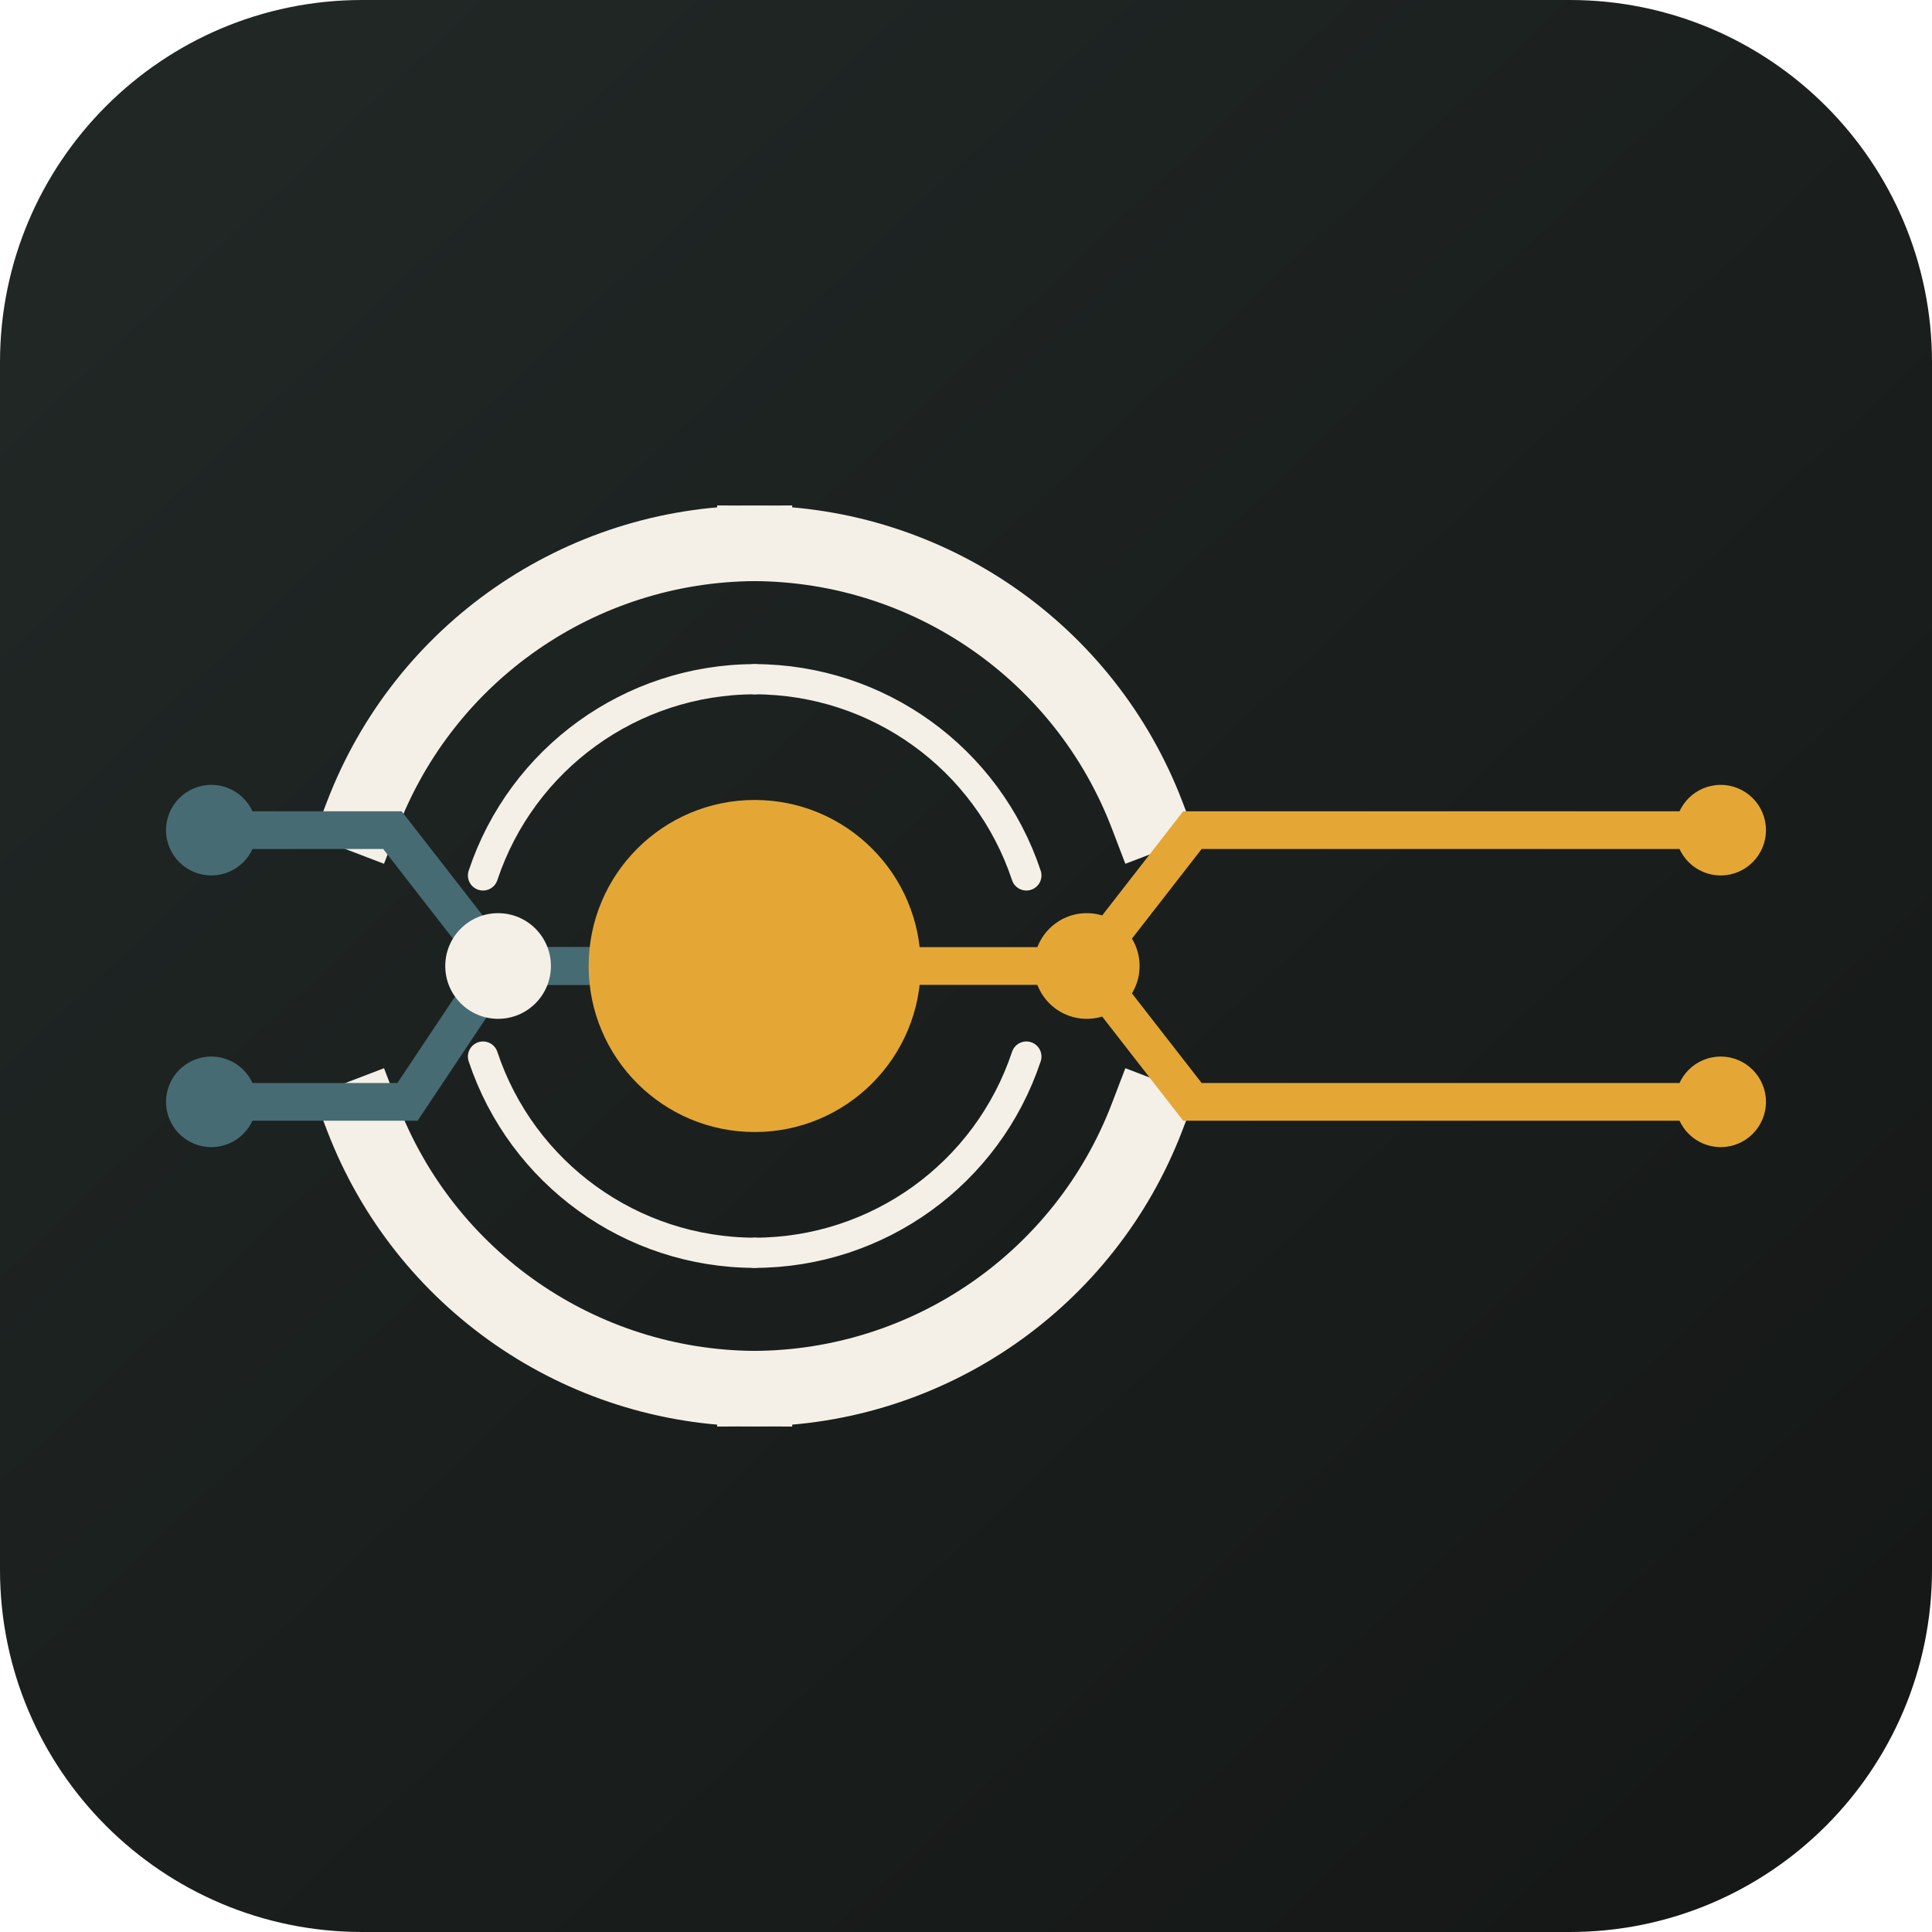
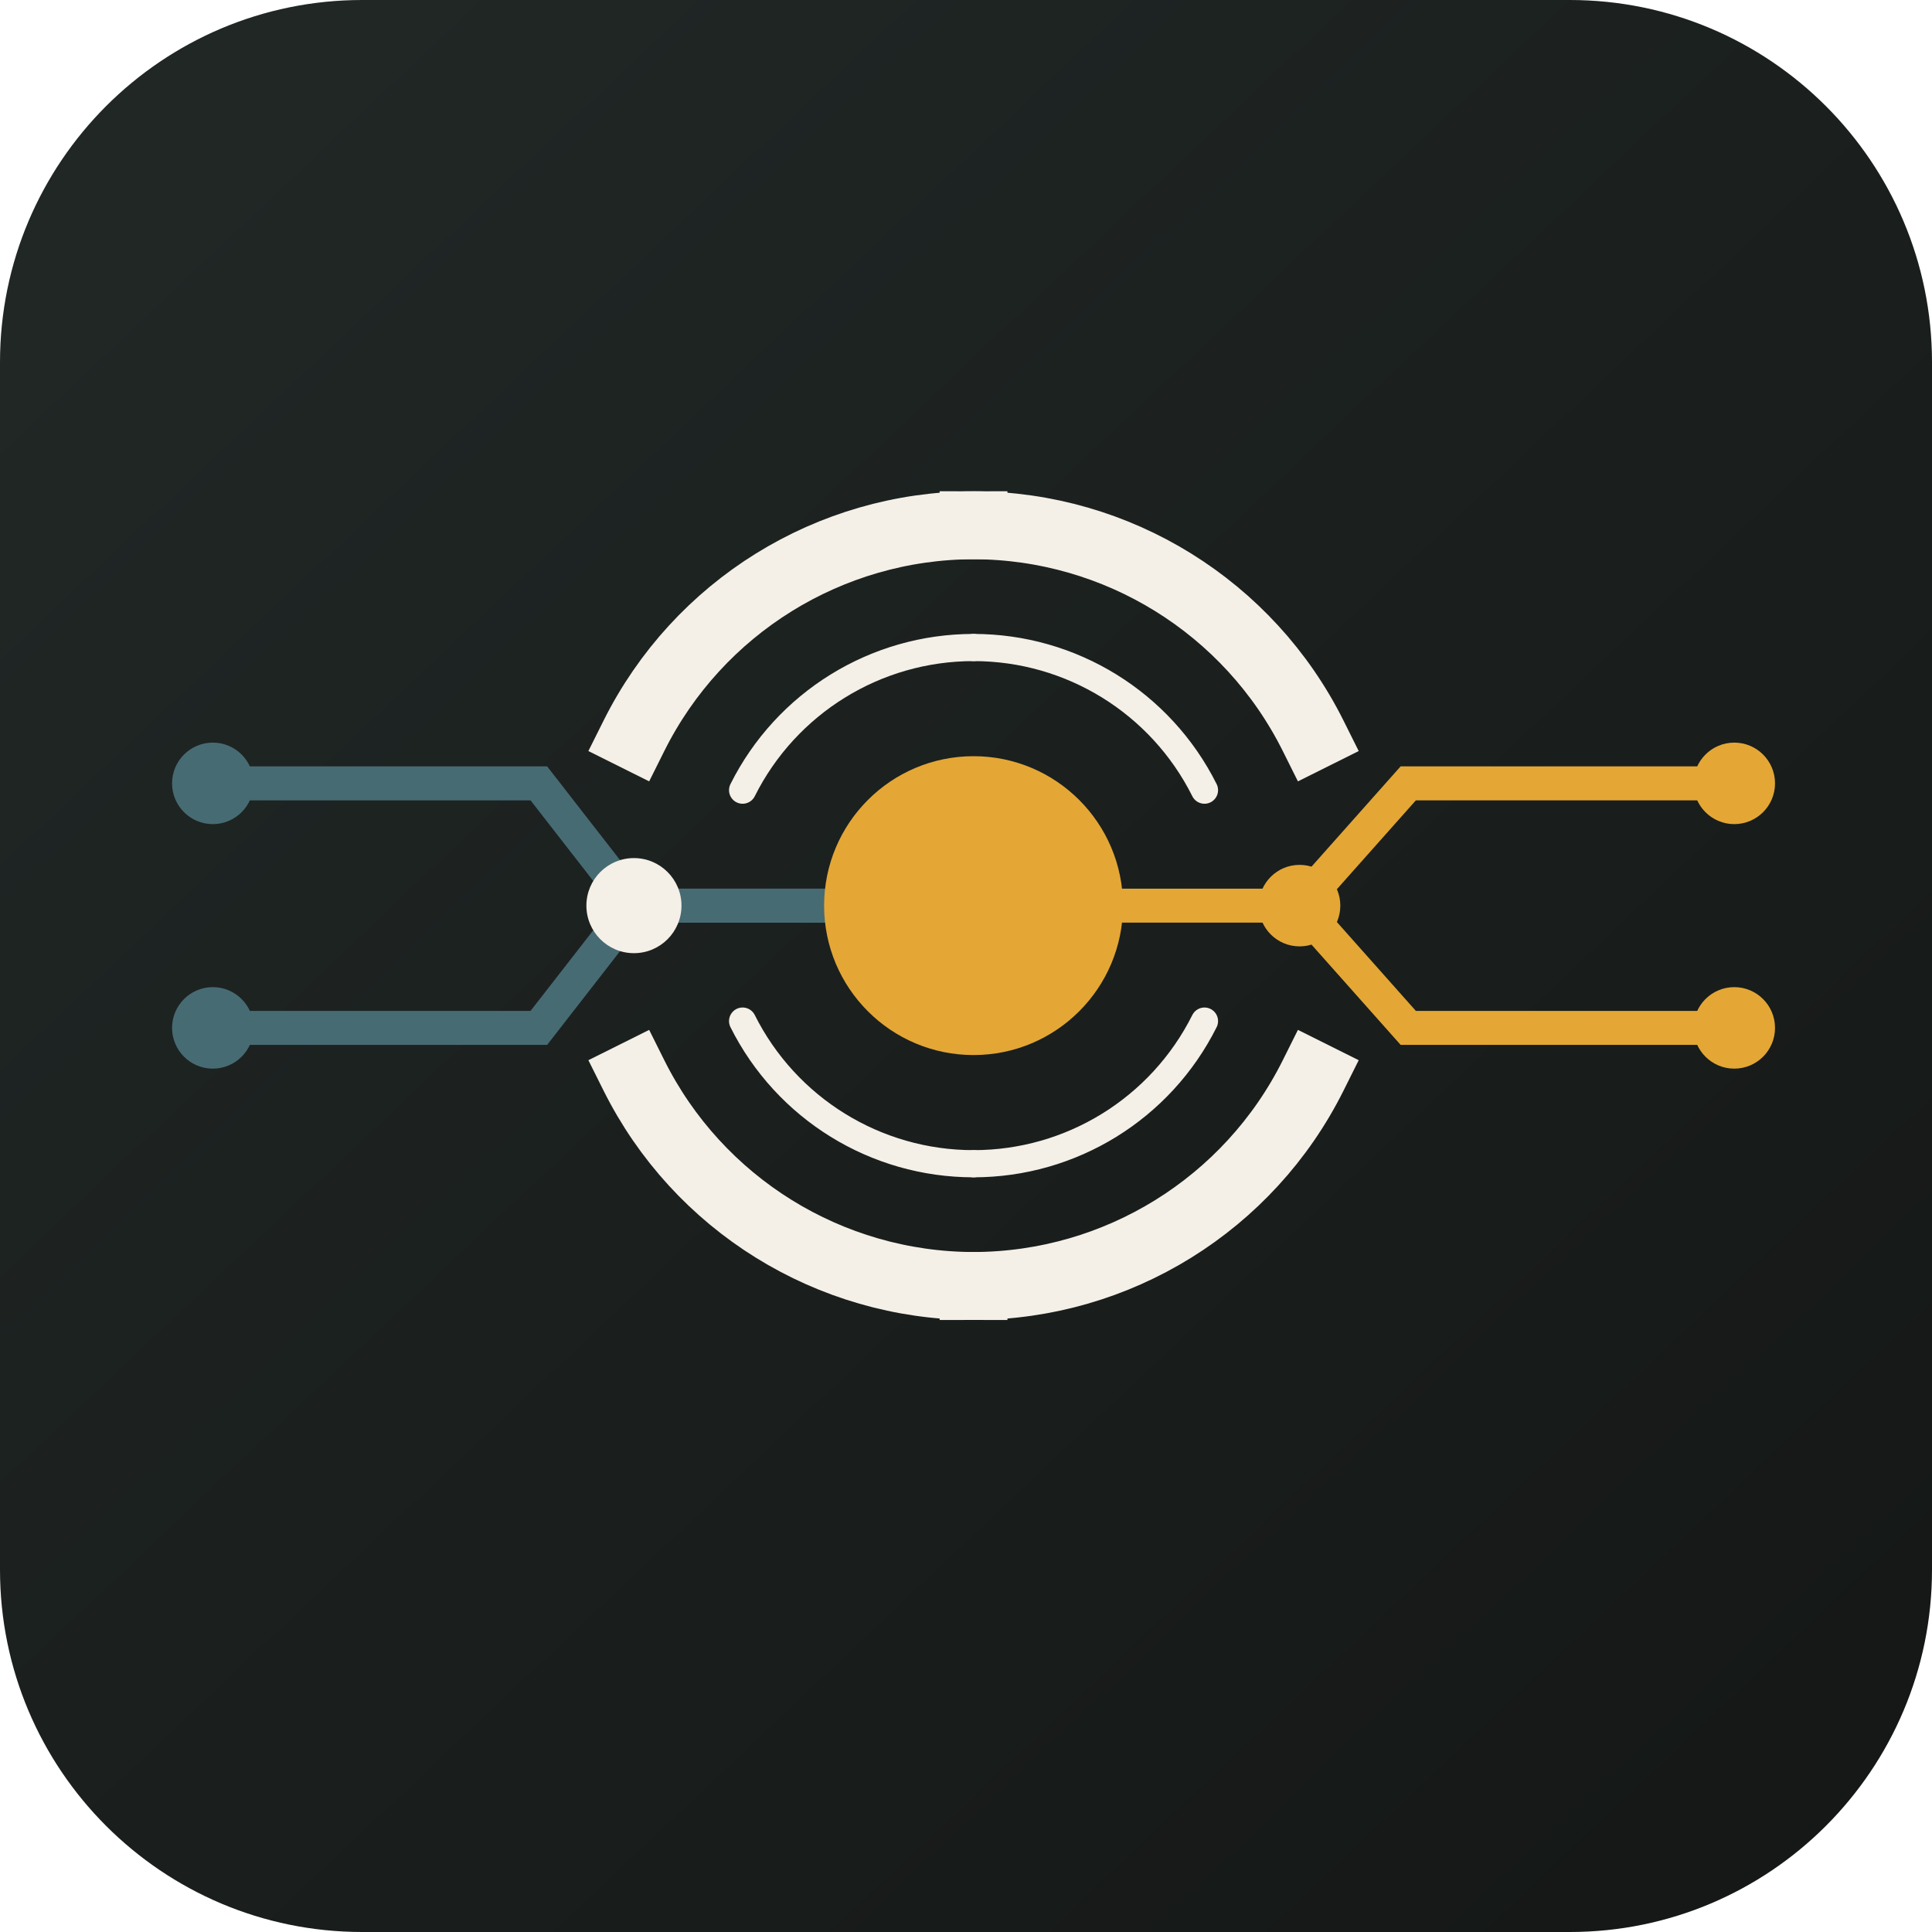
<svg xmlns="http://www.w3.org/2000/svg" viewBox="0 0 256 256" role="img" aria-labelledby="title desc">
  <defs>
    <linearGradient id="iconSurface" x1="26" x2="230" y1="22" y2="238" gradientUnits="userSpaceOnUse">
      <stop offset="0" stop-color="#202725" />
      <stop offset="1" stop-color="#151817" />
    </linearGradient>
    <style>
      .ring { fill: none; stroke: #F4F0E7; stroke-width: 10; stroke-linecap: square; }
      .inner { fill: none; stroke: #F4F0E7; stroke-width: 4; stroke-linecap: round; }
      .steel { fill: none; stroke: #476B73; stroke-width: 5; stroke-linecap: round; }
      .amber-line { fill: none; stroke: #E4A735; stroke-width: 5; stroke-linecap: round; }
      .steel-node { fill: #476B73; }
      .ink-node { fill: #F4F0E7; }
      .amber { fill: #E4A735; }
    </style>
  </defs>
  <rect width="256" height="256" rx="48" fill="url(#iconSurface)" />
-   <g transform="translate(28 48)">
-     <path class="ring" d="M72 24a56 56 0 0 1 52 36" />
-     <path class="ring" d="M124 100a56 56 0 0 1-52 36" />
-     <path class="ring" d="M72 136a56 56 0 0 1-52-36" />
-     <path class="ring" d="M20 60a56 56 0 0 1 52-36" />
-     <path class="inner" d="M72 42a38 38 0 0 1 36 26" />
-     <path class="inner" d="M108 92a38 38 0 0 1-36 26" />
-     <path class="inner" d="M72 118a38 38 0 0 1-36-26" />
-     <path class="inner" d="M36 68a38 38 0 0 1 36-26" />
-     <path class="steel" d="M0 62h24l14 18h12" />
-     <path class="steel" d="M0 98h26l12-18h12" />
-     <path class="amber-line" d="M94 80h22" />
-     <path class="amber-line" d="M116 80l14-18h70" />
-     <path class="amber-line" d="M116 80l14 18h70" />
-     <circle class="steel-node" cx="0" cy="62" r="6" />
-     <circle class="steel-node" cx="0" cy="98" r="6" />
-     <circle class="ink-node" cx="38" cy="80" r="7" />
-     <circle class="amber" cx="72" cy="80" r="22" />
-     <circle class="amber" cx="116" cy="80" r="7" />
-     <circle class="amber" cx="200" cy="62" r="6" />
-     <circle class="amber" cx="200" cy="98" r="6" />
+   <g transform="translate(12 48) scale(.9)">
+     <path class="ring" d="M130 24a56 56 0 0 1 50 31" />
+     <path class="ring" d="M180 105a56 56 0 0 1-50 31" />
+     <path class="ring" d="M130 136a56 56 0 0 1-50-31" />
+     <path class="ring" d="M80 55a56 56 0 0 1 50-31" />
+     <path class="inner" d="M130 42a38 38 0 0 1 34 21" />
+     <path class="inner" d="M164 97a38 38 0 0 1-34 21" />
+     <path class="inner" d="M130 118a38 38 0 0 1-34-21" />
+     <path class="inner" d="M96 63a38 38 0 0 1 34-21" />
+     <path class="steel" d="M18 62h48l14 18h28" />
+     <path class="steel" d="M18 98h48l14-18h28" />
+     <path class="amber-line" d="M152 80h26" />
+     <path class="amber-line" d="M178 80l16-18h48" />
+     <path class="amber-line" d="M178 80l16 18h48" />
+     <circle class="steel-node" cx="18" cy="62" r="6" />
+     <circle class="steel-node" cx="18" cy="98" r="6" />
+     <circle class="ink-node" cx="80" cy="80" r="7" />
+     <circle class="amber" cx="130" cy="80" r="22" />
+     <circle class="amber" cx="178" cy="80" r="6" />
+     <circle class="amber" cx="242" cy="62" r="6" />
+     <circle class="amber" cx="242" cy="98" r="6" />
  </g>
</svg>
